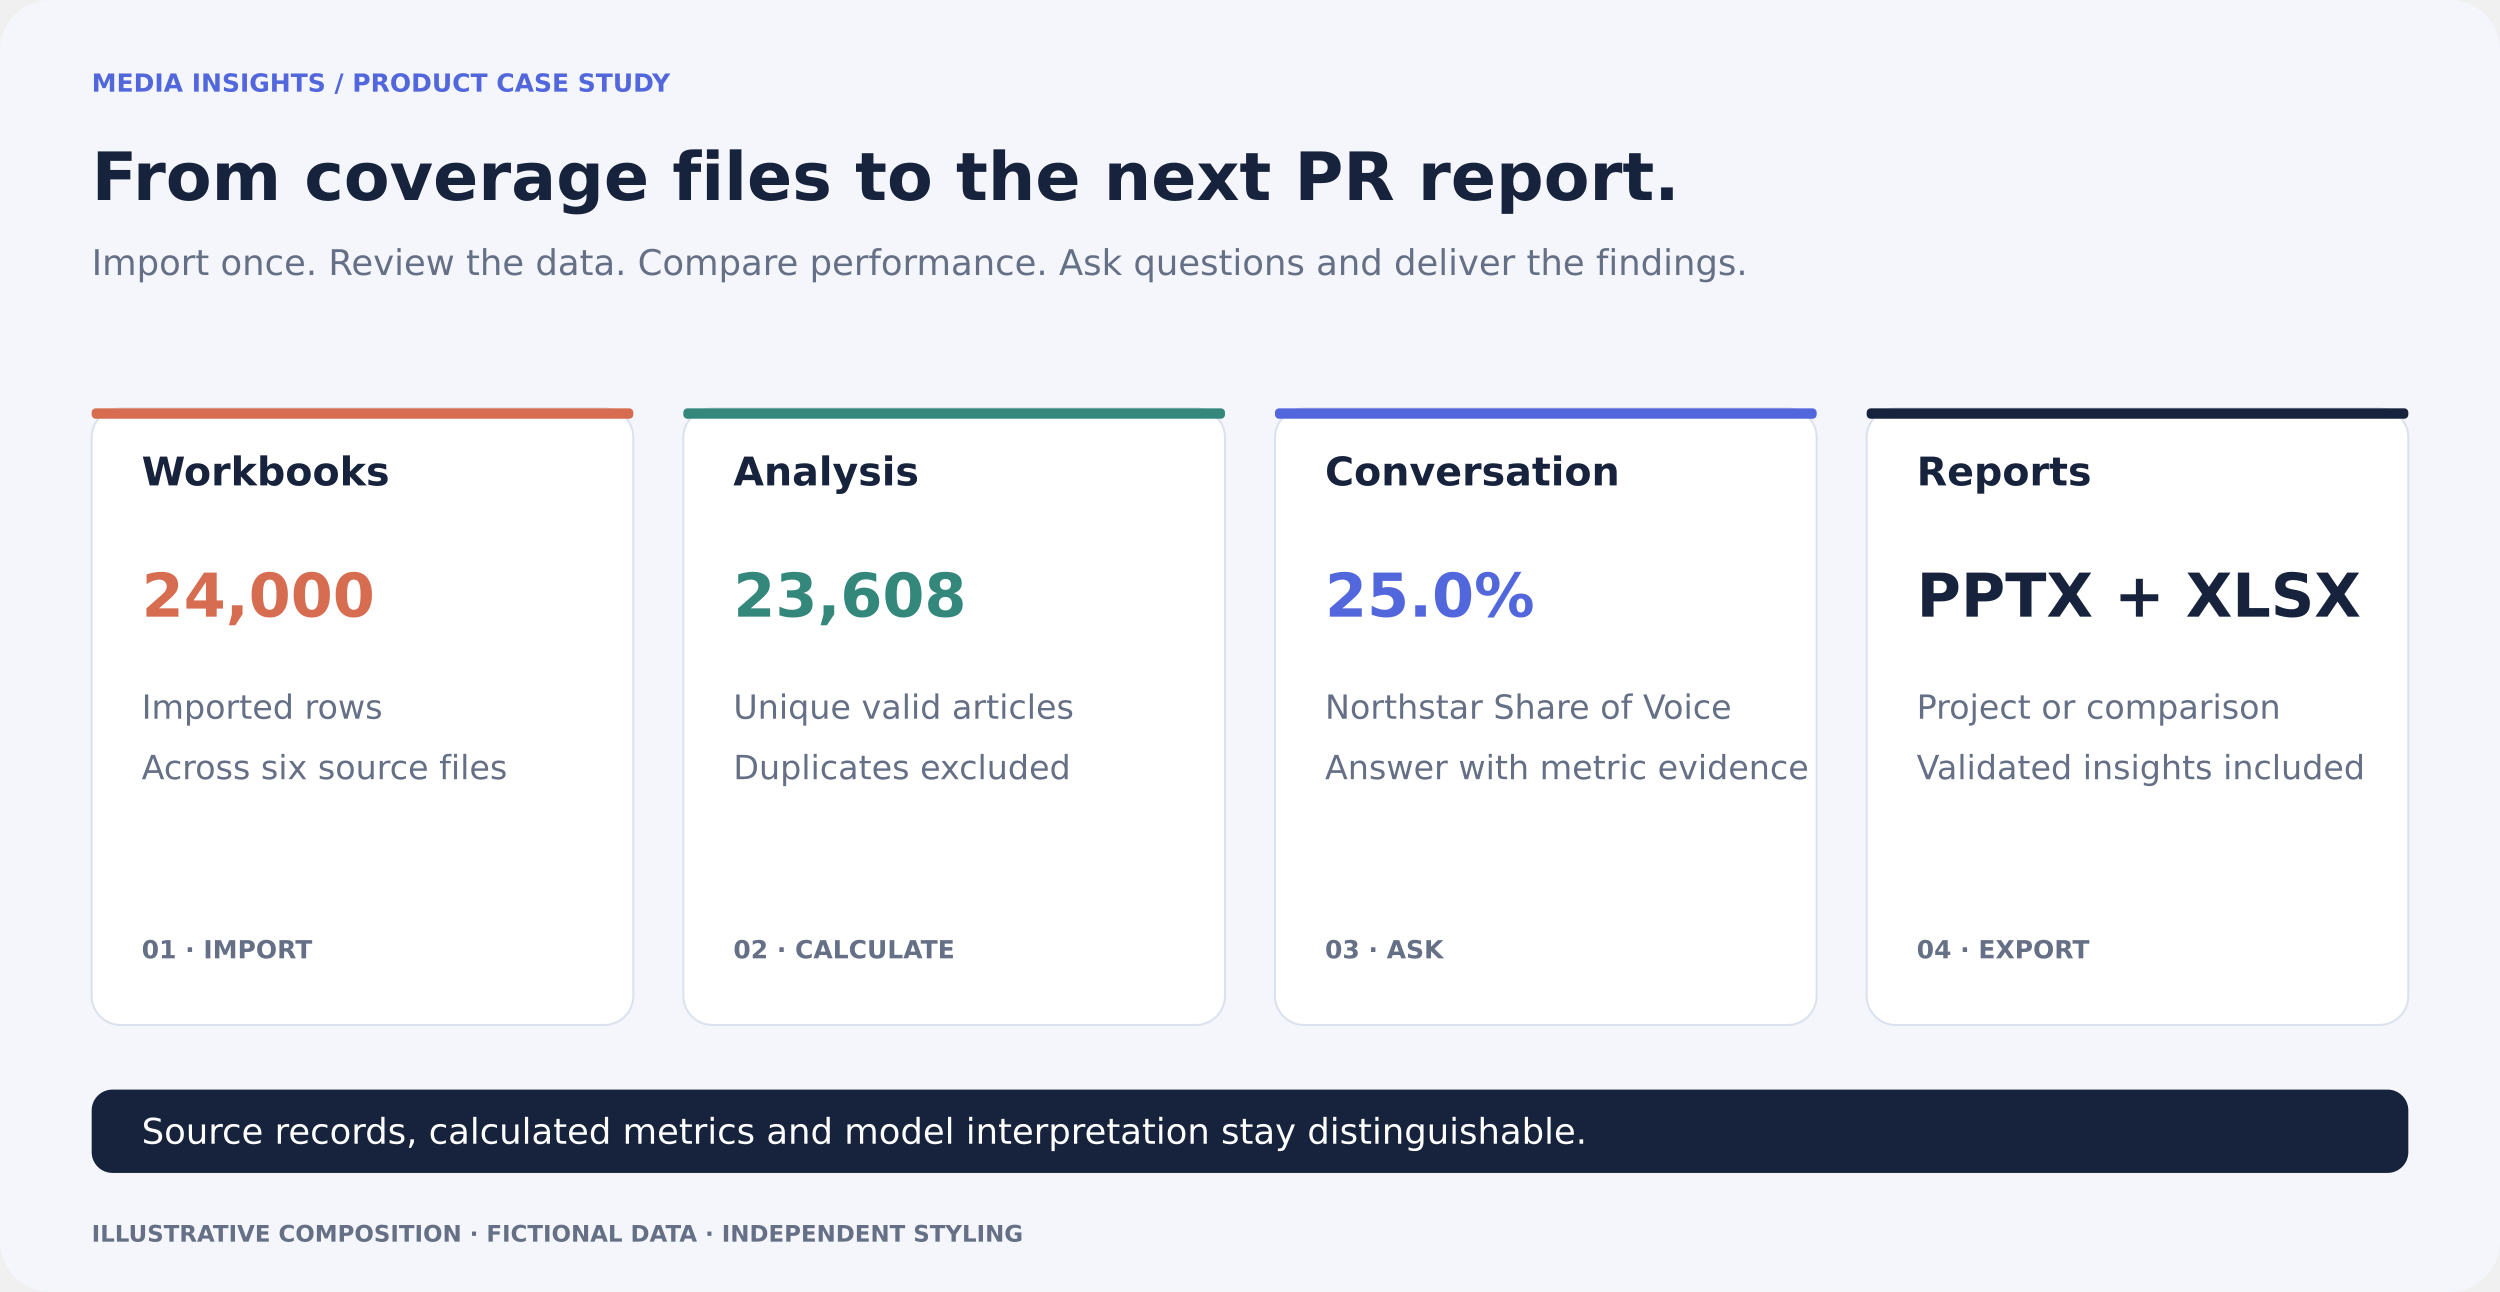
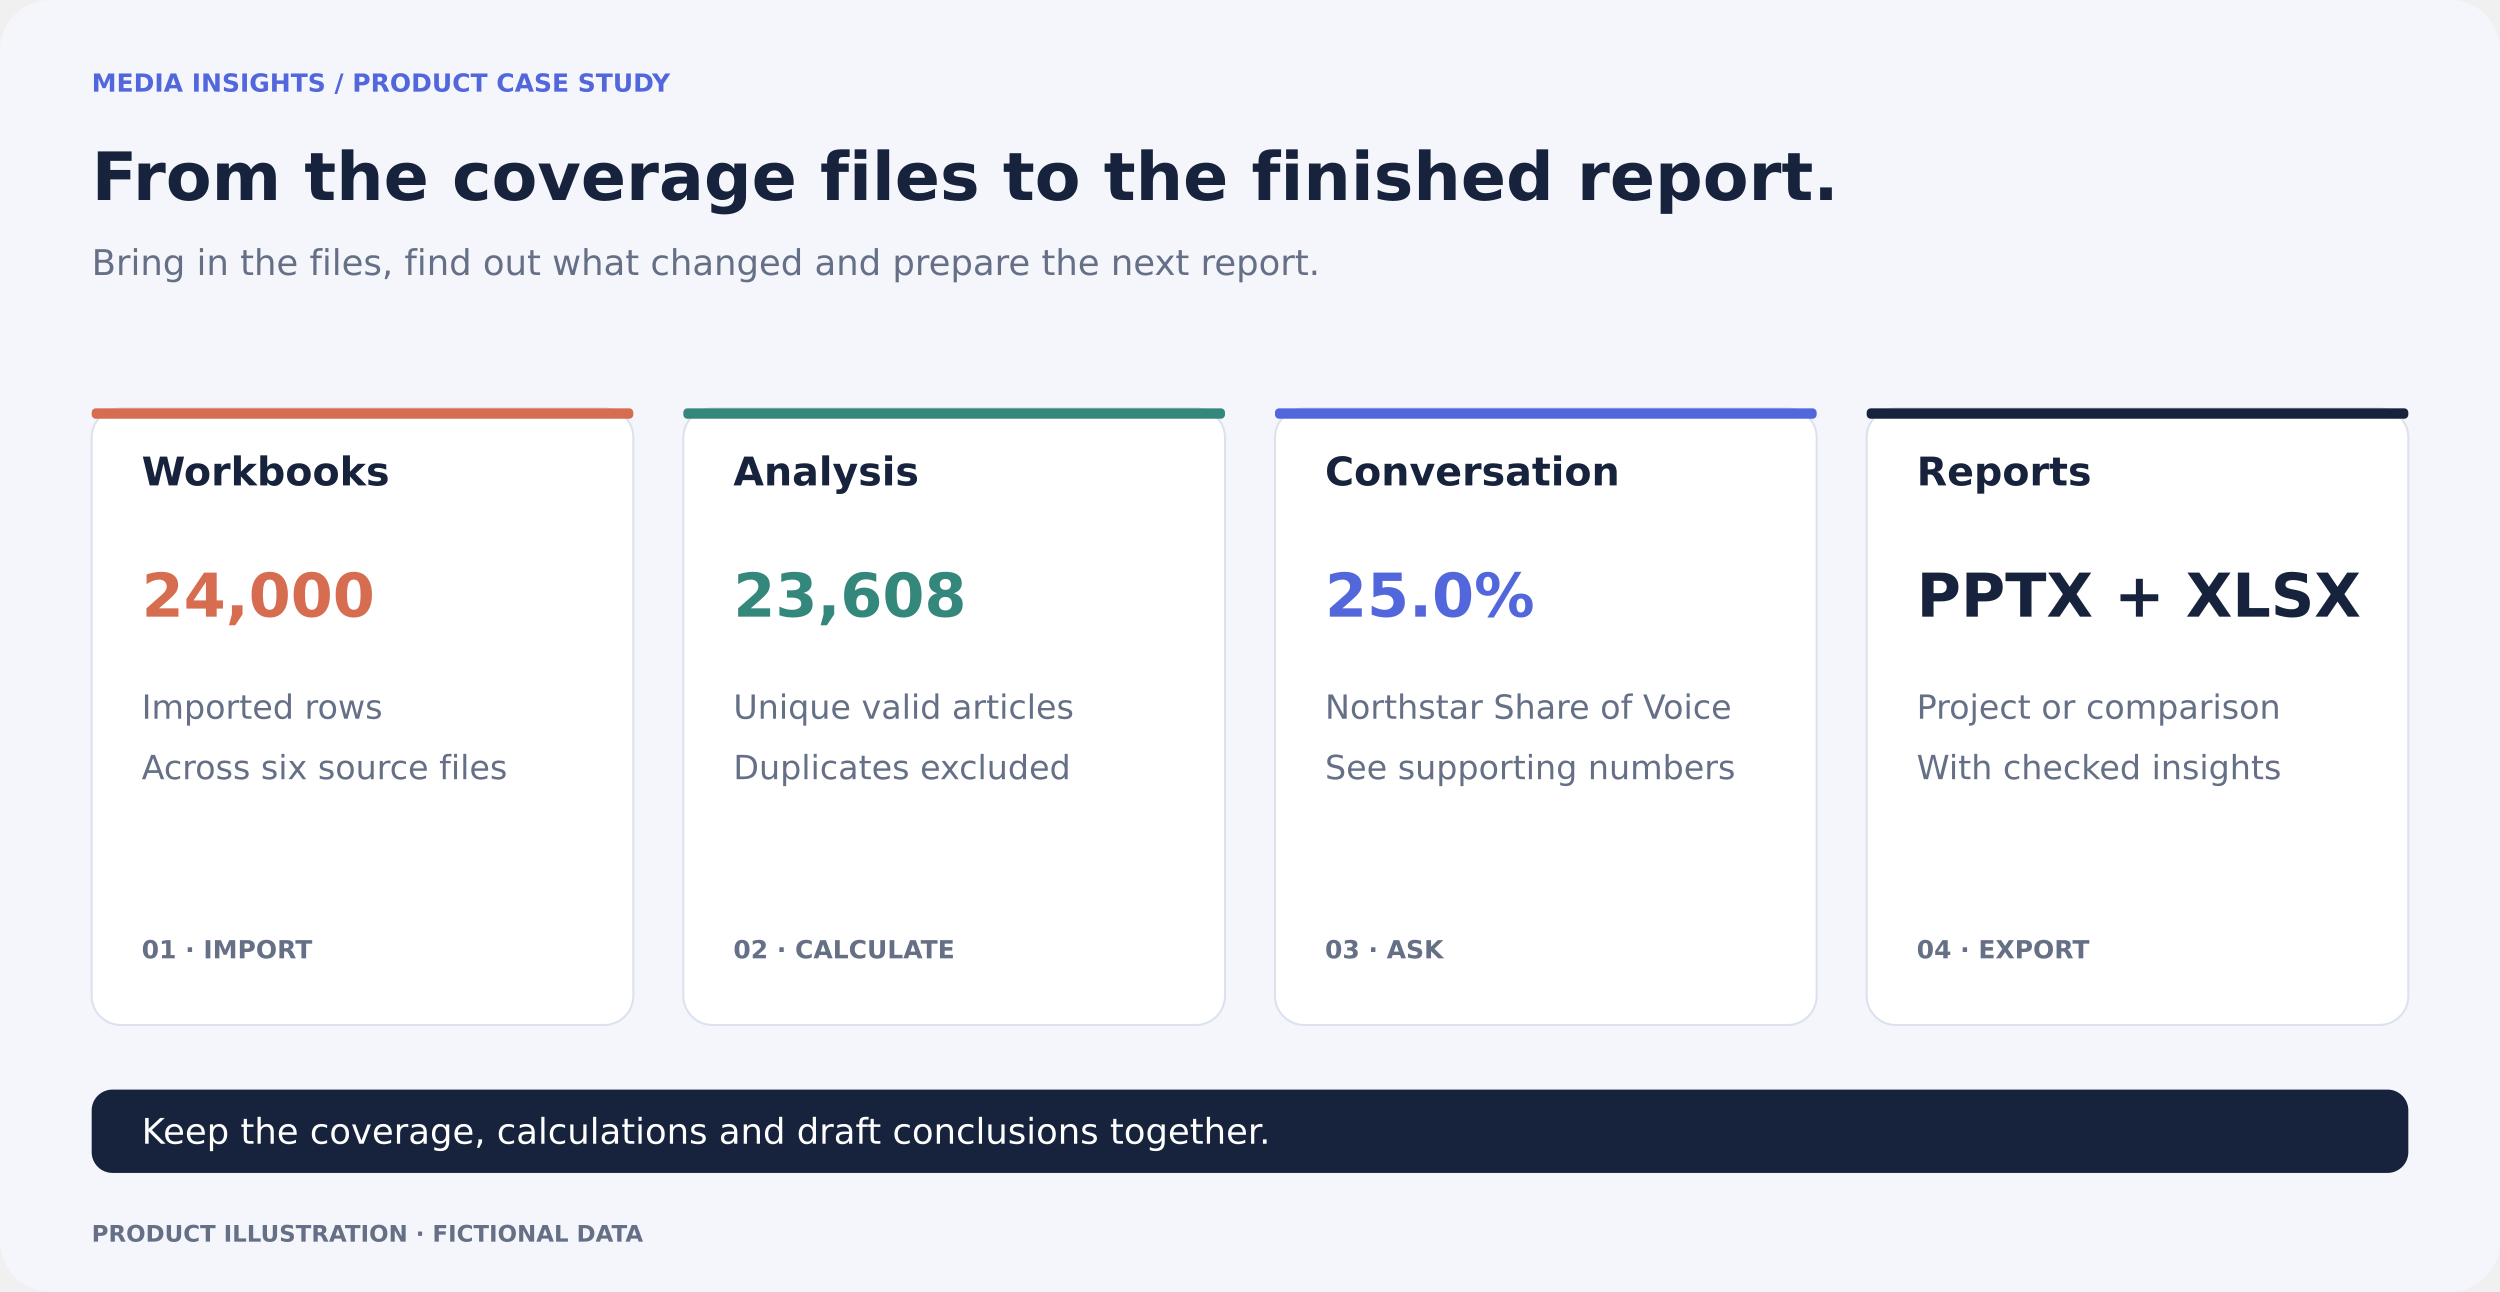
<svg xmlns="http://www.w3.org/2000/svg" width="1200" height="620" viewBox="0 0 1200 620" role="img">
  <g font-family="DejaVu Sans,Arial,sans-serif">
    <rect x="0" y="0" width="1200" height="620" rx="24" fill="#f4f6fb" stroke="none" />
    <text x="44" y="44" font-size="12" fill="#5267dc" font-weight="700">MEDIA INSIGHTS  /  PRODUCT CASE STUDY</text>
-     <text x="44" y="96" font-size="32" fill="#17233c" font-weight="700">From coverage files to the next PR report.</text>
-     <text x="44" y="132" font-size="17" fill="#657086" font-weight="400">Import once. Review the data. Compare performance. Ask questions and deliver the findings.</text>
+     <text x="44" y="96" font-size="32" fill="#17233c" font-weight="700">From the coverage files to the finished report.</text>
+     <text x="44" y="132" font-size="17" fill="#657086" font-weight="400">Bring in the files, find out what changed and prepare the next report.</text>
    <rect x="44" y="196" width="260" height="296" rx="14" fill="#fff" stroke="#dce2ed" />
    <text x="68" y="233" font-size="19" fill="#17233c" font-weight="650">Workbooks</text>
    <rect x="44" y="196" width="260" height="5" rx="2" fill="#d66c50" stroke="none" />
    <text x="68" y="296" font-size="29" fill="#d66c50" font-weight="700">24,000</text>
    <text x="68" y="345" font-size="16" fill="#657086" font-weight="400">Imported rows</text>
    <text x="68" y="374" font-size="16" fill="#657086" font-weight="400">Across six source files</text>
    <text x="68" y="460" font-size="12" fill="#657086" font-weight="700">01 · IMPORT</text>
    <rect x="328" y="196" width="260" height="296" rx="14" fill="#fff" stroke="#dce2ed" />
    <text x="352" y="233" font-size="19" fill="#17233c" font-weight="650">Analysis</text>
    <rect x="328" y="196" width="260" height="5" rx="2" fill="#34877b" stroke="none" />
    <text x="352" y="296" font-size="29" fill="#34877b" font-weight="700">23,608</text>
    <text x="352" y="345" font-size="16" fill="#657086" font-weight="400">Unique valid articles</text>
    <text x="352" y="374" font-size="16" fill="#657086" font-weight="400">Duplicates excluded</text>
    <text x="352" y="460" font-size="12" fill="#657086" font-weight="700">02 · CALCULATE</text>
    <rect x="612" y="196" width="260" height="296" rx="14" fill="#fff" stroke="#dce2ed" />
    <text x="636" y="233" font-size="19" fill="#17233c" font-weight="650">Conversation</text>
    <rect x="612" y="196" width="260" height="5" rx="2" fill="#5267dc" stroke="none" />
    <text x="636" y="296" font-size="29" fill="#5267dc" font-weight="700">25.0%</text>
    <text x="636" y="345" font-size="16" fill="#657086" font-weight="400">Northstar Share of Voice</text>
-     <text x="636" y="374" font-size="16" fill="#657086" font-weight="400">Answer with metric evidence</text>
+     <text x="636" y="374" font-size="16" fill="#657086" font-weight="400">See supporting numbers</text>
    <text x="636" y="460" font-size="12" fill="#657086" font-weight="700">03 · ASK</text>
    <rect x="896" y="196" width="260" height="296" rx="14" fill="#fff" stroke="#dce2ed" />
    <text x="920" y="233" font-size="19" fill="#17233c" font-weight="650">Reports</text>
    <rect x="896" y="196" width="260" height="5" rx="2" fill="#17233c" stroke="none" />
    <text x="920" y="296" font-size="29" fill="#17233c" font-weight="700">PPTX + XLSX</text>
    <text x="920" y="345" font-size="16" fill="#657086" font-weight="400">Project or comparison</text>
-     <text x="920" y="374" font-size="16" fill="#657086" font-weight="400">Validated insights included</text>
+     <text x="920" y="374" font-size="16" fill="#657086" font-weight="400">With checked insights</text>
    <text x="920" y="460" font-size="12" fill="#657086" font-weight="700">04 · EXPORT</text>
    <rect x="44" y="523" width="1112" height="40" rx="10" fill="#17233c" stroke="none" />
-     <text x="68" y="549" font-size="17" fill="#fff" font-weight="500">Source records, calculated metrics and model interpretation stay distinguishable.</text>
-     <text x="44" y="596" font-size="11" fill="#657086" font-weight="600">ILLUSTRATIVE COMPOSITION · FICTIONAL DATA · INDEPENDENT STYLING</text>
+     <text x="68" y="549" font-size="17" fill="#fff" font-weight="500">Keep the coverage, calculations and draft conclusions together.</text>
+     <text x="44" y="596" font-size="11" fill="#657086" font-weight="600">PRODUCT ILLUSTRATION · FICTIONAL DATA</text>
  </g>
</svg>
